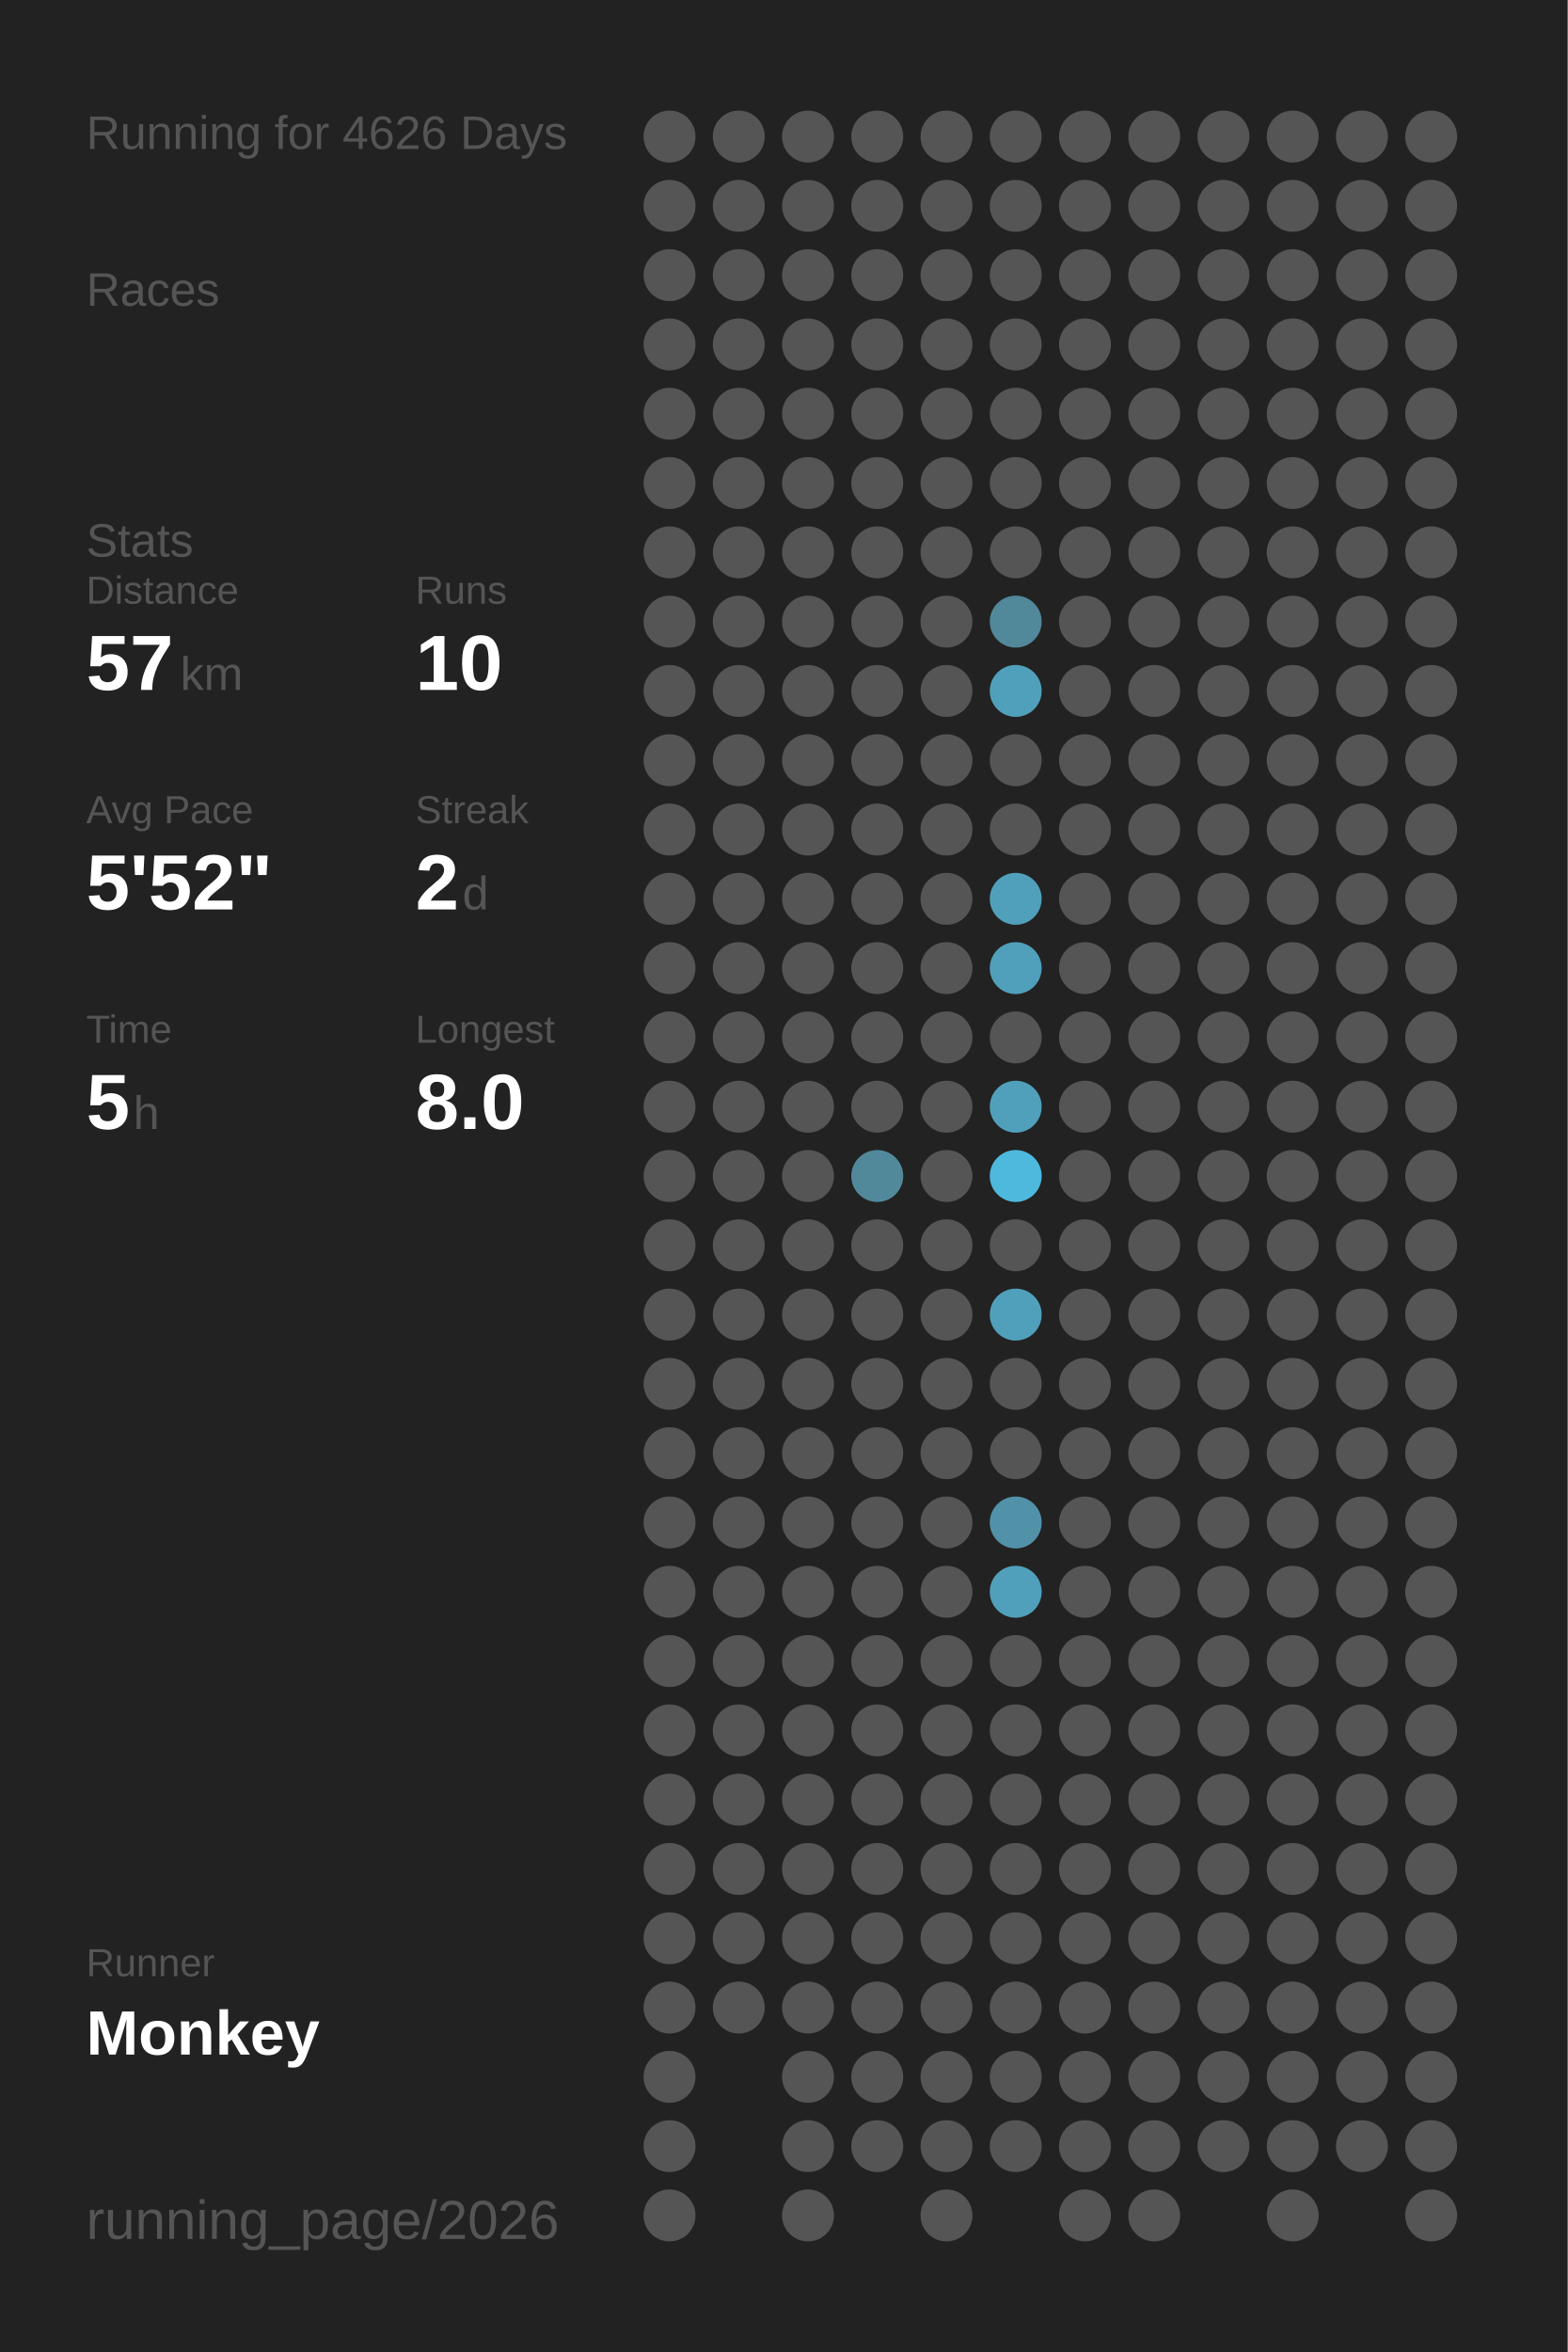
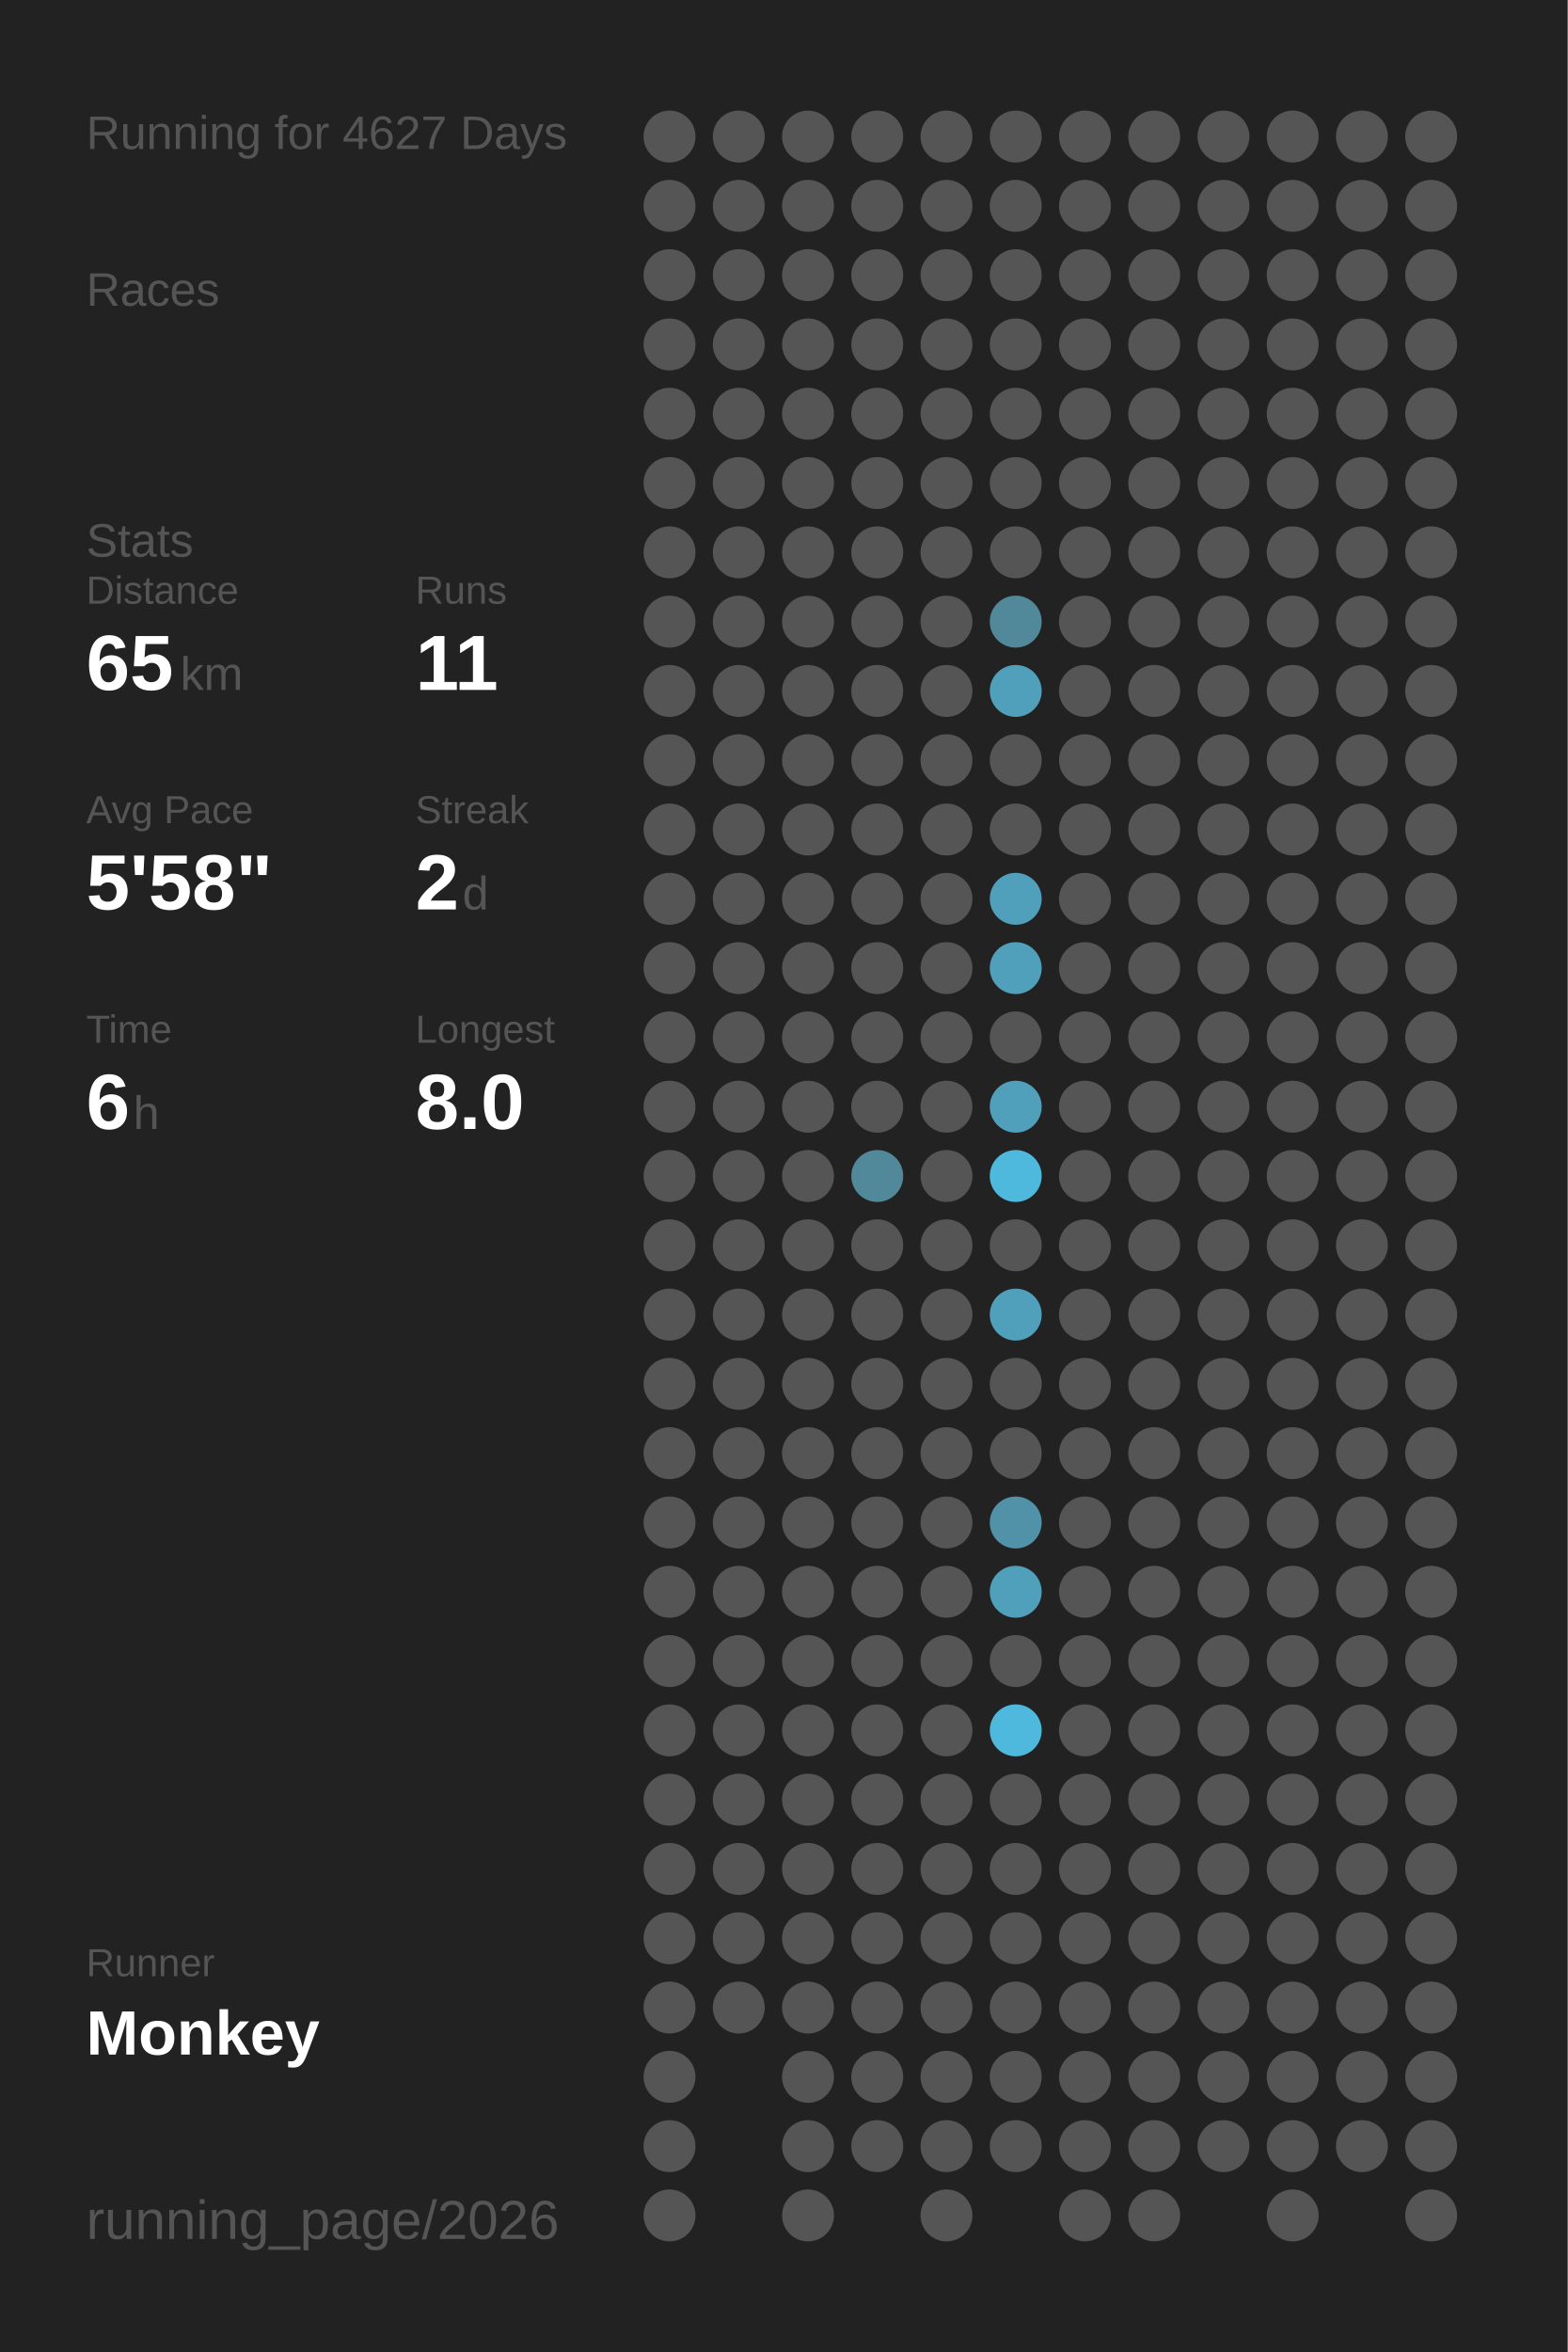
<svg xmlns="http://www.w3.org/2000/svg" baseProfile="full" height="300mm" version="1.1" viewBox="0,0,200,300" width="200mm">
  <defs />
  <rect fill="#222222" height="300" width="200" x="0" y="0" />
-   <text fill="#555555" style="font-size:6px; font-family:Arial;" x="11" y="19">Running for 4626 Days</text>
+   <text fill="#555555" style="font-size:6px; font-family:Arial;" x="11" y="19">Running for 4627 Days</text>
  <text fill="#555555" style="font-size:6px; font-family:Arial;" x="11" y="39">Races</text>
  <text fill="#555555" style="font-size:6px; font-family:Arial;" x="11" y="71">Stats</text>
  <text fill="#555555" style="font-size:5px; font-family:Arial;" x="11" y="77">Distance</text>
-   <text fill="#FFFFFF" style="font-size:10px; font-family:Arial; font-weight:bold;" x="11" y="88">57</text>
+   <text fill="#FFFFFF" style="font-size:10px; font-family:Arial; font-weight:bold;" x="11" y="88">65</text>
  <text fill="#555555" style="font-size:6px; font-family:Arial;" x="23" y="88">km</text>
  <text fill="#555555" style="font-size:5px; font-family:Arial;" x="53" y="77">Runs</text>
-   <text fill="#FFFFFF" style="font-size:10px; font-family:Arial; font-weight:bold;" x="53" y="88">10</text>
+   <text fill="#FFFFFF" style="font-size:10px; font-family:Arial; font-weight:bold;" x="53" y="88">11</text>
  <text fill="#555555" style="font-size:5px; font-family:Arial;" x="11" y="105">Avg Pace</text>
-   <text fill="#FFFFFF" style="font-size:10px; font-family:Arial; font-weight:bold;" x="11" y="116">5'52"</text>
+   <text fill="#FFFFFF" style="font-size:10px; font-family:Arial; font-weight:bold;" x="11" y="116">5'58"</text>
  <text fill="#555555" style="font-size:5px; font-family:Arial;" x="53" y="105">Streak</text>
  <text fill="#FFFFFF" style="font-size:10px; font-family:Arial; font-weight:bold;" x="53" y="116">2</text>
  <text fill="#555555" style="font-size:6px; font-family:Arial;" x="59" y="116">d</text>
  <text fill="#555555" style="font-size:5px; font-family:Arial;" x="11" y="133">Time</text>
-   <text fill="#FFFFFF" style="font-size:10px; font-family:Arial; font-weight:bold;" x="11" y="144">5</text>
+   <text fill="#FFFFFF" style="font-size:10px; font-family:Arial; font-weight:bold;" x="11" y="144">6</text>
  <text fill="#555555" style="font-size:6px; font-family:Arial;" x="17" y="144">h</text>
  <text fill="#555555" style="font-size:5px; font-family:Arial;" x="53" y="133">Longest</text>
  <text fill="#FFFFFF" style="font-size:10px; font-family:Arial; font-weight:bold;" x="53" y="144">8.0</text>
  <text fill="#555555" style="font-size:5px; font-family:Arial;" x="11" y="252.065">Runner</text>
  <text fill="#FFFFFF" style="font-size:8px; font-family:Arial; font-weight:bold;" x="11" y="262.065">Monkey</text>
  <text fill="#555555" style="font-size:7px; font-family:Arial;" x="11" y="285.581">running_page/2026</text>
  <circle cx="85.417" cy="17.419" fill="#555555" r="3.312" />
  <circle cx="85.417" cy="26.258" fill="#555555" r="3.312" />
  <circle cx="85.417" cy="35.097" fill="#555555" r="3.312" />
  <circle cx="85.417" cy="43.935" fill="#555555" r="3.312" />
  <circle cx="85.417" cy="52.774" fill="#555555" r="3.312" />
  <circle cx="85.417" cy="61.613" fill="#555555" r="3.312" />
  <circle cx="85.417" cy="70.452" fill="#555555" r="3.312" />
  <circle cx="85.417" cy="79.29" fill="#555555" r="3.312" />
  <circle cx="85.417" cy="88.129" fill="#555555" r="3.312" />
  <circle cx="85.417" cy="96.968" fill="#555555" r="3.312" />
  <circle cx="85.417" cy="105.806" fill="#555555" r="3.312" />
  <circle cx="85.417" cy="114.645" fill="#555555" r="3.312" />
  <circle cx="85.417" cy="123.484" fill="#555555" r="3.312" />
  <circle cx="85.417" cy="132.323" fill="#555555" r="3.312" />
  <circle cx="85.417" cy="141.161" fill="#555555" r="3.312" />
  <circle cx="85.417" cy="150" fill="#555555" r="3.312" />
  <circle cx="85.417" cy="158.839" fill="#555555" r="3.312" />
  <circle cx="85.417" cy="167.677" fill="#555555" r="3.312" />
  <circle cx="85.417" cy="176.516" fill="#555555" r="3.312" />
  <circle cx="85.417" cy="185.355" fill="#555555" r="3.312" />
  <circle cx="85.417" cy="194.194" fill="#555555" r="3.312" />
  <circle cx="85.417" cy="203.032" fill="#555555" r="3.312" />
  <circle cx="85.417" cy="211.871" fill="#555555" r="3.312" />
  <circle cx="85.417" cy="220.71" fill="#555555" r="3.312" />
  <circle cx="85.417" cy="229.548" fill="#555555" r="3.312" />
  <circle cx="85.417" cy="238.387" fill="#555555" r="3.312" />
  <circle cx="85.417" cy="247.226" fill="#555555" r="3.312" />
  <circle cx="85.417" cy="256.065" fill="#555555" r="3.312" />
  <circle cx="85.417" cy="264.903" fill="#555555" r="3.312" />
  <circle cx="85.417" cy="273.742" fill="#555555" r="3.312" />
  <circle cx="85.417" cy="282.581" fill="#555555" r="3.312" />
  <circle cx="94.25" cy="17.419" fill="#555555" r="3.312" />
  <circle cx="94.25" cy="26.258" fill="#555555" r="3.312" />
  <circle cx="94.25" cy="35.097" fill="#555555" r="3.312" />
  <circle cx="94.25" cy="43.935" fill="#555555" r="3.312" />
  <circle cx="94.25" cy="52.774" fill="#555555" r="3.312" />
  <circle cx="94.25" cy="61.613" fill="#555555" r="3.312" />
  <circle cx="94.25" cy="70.452" fill="#555555" r="3.312" />
  <circle cx="94.25" cy="79.29" fill="#555555" r="3.312" />
  <circle cx="94.25" cy="88.129" fill="#555555" r="3.312" />
  <circle cx="94.25" cy="96.968" fill="#555555" r="3.312" />
  <circle cx="94.25" cy="105.806" fill="#555555" r="3.312" />
  <circle cx="94.25" cy="114.645" fill="#555555" r="3.312" />
  <circle cx="94.25" cy="123.484" fill="#555555" r="3.312" />
  <circle cx="94.25" cy="132.323" fill="#555555" r="3.312" />
  <circle cx="94.25" cy="141.161" fill="#555555" r="3.312" />
  <circle cx="94.25" cy="150" fill="#555555" r="3.312" />
  <circle cx="94.25" cy="158.839" fill="#555555" r="3.312" />
  <circle cx="94.25" cy="167.677" fill="#555555" r="3.312" />
  <circle cx="94.25" cy="176.516" fill="#555555" r="3.312" />
  <circle cx="94.25" cy="185.355" fill="#555555" r="3.312" />
  <circle cx="94.25" cy="194.194" fill="#555555" r="3.312" />
  <circle cx="94.25" cy="203.032" fill="#555555" r="3.312" />
  <circle cx="94.25" cy="211.871" fill="#555555" r="3.312" />
  <circle cx="94.25" cy="220.71" fill="#555555" r="3.312" />
  <circle cx="94.25" cy="229.548" fill="#555555" r="3.312" />
  <circle cx="94.25" cy="238.387" fill="#555555" r="3.312" />
  <circle cx="94.25" cy="247.226" fill="#555555" r="3.312" />
  <circle cx="94.25" cy="256.065" fill="#555555" r="3.312" />
  <circle cx="103.083" cy="17.419" fill="#555555" r="3.312" />
  <circle cx="103.083" cy="26.258" fill="#555555" r="3.312" />
  <circle cx="103.083" cy="35.097" fill="#555555" r="3.312" />
  <circle cx="103.083" cy="43.935" fill="#555555" r="3.312" />
  <circle cx="103.083" cy="52.774" fill="#555555" r="3.312" />
  <circle cx="103.083" cy="61.613" fill="#555555" r="3.312" />
  <circle cx="103.083" cy="70.452" fill="#555555" r="3.312" />
  <circle cx="103.083" cy="79.29" fill="#555555" r="3.312" />
  <circle cx="103.083" cy="88.129" fill="#555555" r="3.312" />
  <circle cx="103.083" cy="96.968" fill="#555555" r="3.312" />
  <circle cx="103.083" cy="105.806" fill="#555555" r="3.312" />
  <circle cx="103.083" cy="114.645" fill="#555555" r="3.312" />
  <circle cx="103.083" cy="123.484" fill="#555555" r="3.312" />
  <circle cx="103.083" cy="132.323" fill="#555555" r="3.312" />
  <circle cx="103.083" cy="141.161" fill="#555555" r="3.312" />
  <circle cx="103.083" cy="150" fill="#555555" r="3.312" />
  <circle cx="103.083" cy="158.839" fill="#555555" r="3.312" />
  <circle cx="103.083" cy="167.677" fill="#555555" r="3.312" />
  <circle cx="103.083" cy="176.516" fill="#555555" r="3.312" />
  <circle cx="103.083" cy="185.355" fill="#555555" r="3.312" />
  <circle cx="103.083" cy="194.194" fill="#555555" r="3.312" />
  <circle cx="103.083" cy="203.032" fill="#555555" r="3.312" />
  <circle cx="103.083" cy="211.871" fill="#555555" r="3.312" />
  <circle cx="103.083" cy="220.71" fill="#555555" r="3.312" />
  <circle cx="103.083" cy="229.548" fill="#555555" r="3.312" />
  <circle cx="103.083" cy="238.387" fill="#555555" r="3.312" />
  <circle cx="103.083" cy="247.226" fill="#555555" r="3.312" />
  <circle cx="103.083" cy="256.065" fill="#555555" r="3.312" />
  <circle cx="103.083" cy="264.903" fill="#555555" r="3.312" />
  <circle cx="103.083" cy="273.742" fill="#555555" r="3.312" />
  <circle cx="103.083" cy="282.581" fill="#555555" r="3.312" />
  <circle cx="111.917" cy="17.419" fill="#555555" r="3.312" />
  <circle cx="111.917" cy="26.258" fill="#555555" r="3.312" />
  <circle cx="111.917" cy="35.097" fill="#555555" r="3.312" />
  <circle cx="111.917" cy="43.935" fill="#555555" r="3.312" />
  <circle cx="111.917" cy="52.774" fill="#555555" r="3.312" />
  <circle cx="111.917" cy="61.613" fill="#555555" r="3.312" />
  <circle cx="111.917" cy="70.452" fill="#555555" r="3.312" />
  <circle cx="111.917" cy="79.29" fill="#555555" r="3.312" />
  <circle cx="111.917" cy="88.129" fill="#555555" r="3.312" />
  <circle cx="111.917" cy="96.968" fill="#555555" r="3.312" />
  <circle cx="111.917" cy="105.806" fill="#555555" r="3.312" />
  <circle cx="111.917" cy="114.645" fill="#555555" r="3.312" />
  <circle cx="111.917" cy="123.484" fill="#555555" r="3.312" />
  <circle cx="111.917" cy="132.323" fill="#555555" r="3.312" />
  <circle cx="111.917" cy="141.161" fill="#555555" r="3.312" />
  <circle cx="111.917" cy="150" fill="#51899b" r="3.312" />
  <circle cx="111.917" cy="158.839" fill="#555555" r="3.312" />
  <circle cx="111.917" cy="167.677" fill="#555555" r="3.312" />
  <circle cx="111.917" cy="176.516" fill="#555555" r="3.312" />
  <circle cx="111.917" cy="185.355" fill="#555555" r="3.312" />
  <circle cx="111.917" cy="194.194" fill="#555555" r="3.312" />
  <circle cx="111.917" cy="203.032" fill="#555555" r="3.312" />
  <circle cx="111.917" cy="211.871" fill="#555555" r="3.312" />
  <circle cx="111.917" cy="220.71" fill="#555555" r="3.312" />
  <circle cx="111.917" cy="229.548" fill="#555555" r="3.312" />
  <circle cx="111.917" cy="238.387" fill="#555555" r="3.312" />
  <circle cx="111.917" cy="247.226" fill="#555555" r="3.312" />
  <circle cx="111.917" cy="256.065" fill="#555555" r="3.312" />
  <circle cx="111.917" cy="264.903" fill="#555555" r="3.312" />
  <circle cx="111.917" cy="273.742" fill="#555555" r="3.312" />
  <circle cx="120.75" cy="17.419" fill="#555555" r="3.312" />
  <circle cx="120.75" cy="26.258" fill="#555555" r="3.312" />
  <circle cx="120.75" cy="35.097" fill="#555555" r="3.312" />
  <circle cx="120.75" cy="43.935" fill="#555555" r="3.312" />
  <circle cx="120.75" cy="52.774" fill="#555555" r="3.312" />
  <circle cx="120.75" cy="61.613" fill="#555555" r="3.312" />
  <circle cx="120.75" cy="70.452" fill="#555555" r="3.312" />
  <circle cx="120.75" cy="79.29" fill="#555555" r="3.312" />
  <circle cx="120.75" cy="88.129" fill="#555555" r="3.312" />
  <circle cx="120.75" cy="96.968" fill="#555555" r="3.312" />
  <circle cx="120.75" cy="105.806" fill="#555555" r="3.312" />
  <circle cx="120.75" cy="114.645" fill="#555555" r="3.312" />
  <circle cx="120.75" cy="123.484" fill="#555555" r="3.312" />
  <circle cx="120.75" cy="132.323" fill="#555555" r="3.312" />
  <circle cx="120.75" cy="141.161" fill="#555555" r="3.312" />
  <circle cx="120.75" cy="150" fill="#555555" r="3.312" />
  <circle cx="120.75" cy="158.839" fill="#555555" r="3.312" />
  <circle cx="120.75" cy="167.677" fill="#555555" r="3.312" />
  <circle cx="120.75" cy="176.516" fill="#555555" r="3.312" />
  <circle cx="120.75" cy="185.355" fill="#555555" r="3.312" />
  <circle cx="120.75" cy="194.194" fill="#555555" r="3.312" />
  <circle cx="120.75" cy="203.032" fill="#555555" r="3.312" />
  <circle cx="120.75" cy="211.871" fill="#555555" r="3.312" />
  <circle cx="120.75" cy="220.71" fill="#555555" r="3.312" />
  <circle cx="120.75" cy="229.548" fill="#555555" r="3.312" />
  <circle cx="120.75" cy="238.387" fill="#555555" r="3.312" />
  <circle cx="120.75" cy="247.226" fill="#555555" r="3.312" />
  <circle cx="120.75" cy="256.065" fill="#555555" r="3.312" />
  <circle cx="120.75" cy="264.903" fill="#555555" r="3.312" />
  <circle cx="120.75" cy="273.742" fill="#555555" r="3.312" />
  <circle cx="120.75" cy="282.581" fill="#555555" r="3.312" />
  <circle cx="129.583" cy="17.419" fill="#555555" r="3.312" />
  <circle cx="129.583" cy="26.258" fill="#555555" r="3.312" />
  <circle cx="129.583" cy="35.097" fill="#555555" r="3.312" />
  <circle cx="129.583" cy="43.935" fill="#555555" r="3.312" />
  <circle cx="129.583" cy="52.774" fill="#555555" r="3.312" />
  <circle cx="129.583" cy="61.613" fill="#555555" r="3.312" />
  <circle cx="129.583" cy="70.452" fill="#555555" r="3.312" />
  <circle cx="129.583" cy="79.29" fill="#51889a" r="3.312" />
  <circle cx="129.583" cy="88.129" fill="#50a0bb" r="3.312" />
  <circle cx="129.583" cy="96.968" fill="#555555" r="3.312" />
  <circle cx="129.583" cy="105.806" fill="#555555" r="3.312" />
  <circle cx="129.583" cy="114.645" fill="#50a0bb" r="3.312" />
  <circle cx="129.583" cy="123.484" fill="#50a0bb" r="3.312" />
  <circle cx="129.583" cy="132.323" fill="#555555" r="3.312" />
  <circle cx="129.583" cy="141.161" fill="#50a0bb" r="3.312" />
  <circle cx="129.583" cy="150" fill="#4eb9dd" r="3.312" />
  <circle cx="129.583" cy="158.839" fill="#555555" r="3.312" />
  <circle cx="129.583" cy="167.677" fill="#50a0bb" r="3.312" />
  <circle cx="129.583" cy="176.516" fill="#555555" r="3.312" />
  <circle cx="129.583" cy="185.355" fill="#555555" r="3.312" />
  <circle cx="129.583" cy="194.194" fill="#5192a9" r="3.312" />
  <circle cx="129.583" cy="203.032" fill="#50a0bb" r="3.312" />
  <circle cx="129.583" cy="211.871" fill="#555555" r="3.312" />
-   <circle cx="129.583" cy="220.71" fill="#555555" r="3.312" />
+   <circle cx="129.583" cy="220.71" fill="#4eb9dd" r="3.312" />
  <circle cx="129.583" cy="229.548" fill="#555555" r="3.312" />
  <circle cx="129.583" cy="238.387" fill="#555555" r="3.312" />
  <circle cx="129.583" cy="247.226" fill="#555555" r="3.312" />
  <circle cx="129.583" cy="256.065" fill="#555555" r="3.312" />
  <circle cx="129.583" cy="264.903" fill="#555555" r="3.312" />
  <circle cx="129.583" cy="273.742" fill="#555555" r="3.312" />
  <circle cx="138.417" cy="17.419" fill="#555555" r="3.312" />
  <circle cx="138.417" cy="26.258" fill="#555555" r="3.312" />
  <circle cx="138.417" cy="35.097" fill="#555555" r="3.312" />
  <circle cx="138.417" cy="43.935" fill="#555555" r="3.312" />
  <circle cx="138.417" cy="52.774" fill="#555555" r="3.312" />
  <circle cx="138.417" cy="61.613" fill="#555555" r="3.312" />
  <circle cx="138.417" cy="70.452" fill="#555555" r="3.312" />
  <circle cx="138.417" cy="79.29" fill="#555555" r="3.312" />
  <circle cx="138.417" cy="88.129" fill="#555555" r="3.312" />
  <circle cx="138.417" cy="96.968" fill="#555555" r="3.312" />
  <circle cx="138.417" cy="105.806" fill="#555555" r="3.312" />
  <circle cx="138.417" cy="114.645" fill="#555555" r="3.312" />
  <circle cx="138.417" cy="123.484" fill="#555555" r="3.312" />
  <circle cx="138.417" cy="132.323" fill="#555555" r="3.312" />
  <circle cx="138.417" cy="141.161" fill="#555555" r="3.312" />
  <circle cx="138.417" cy="150" fill="#555555" r="3.312" />
  <circle cx="138.417" cy="158.839" fill="#555555" r="3.312" />
  <circle cx="138.417" cy="167.677" fill="#555555" r="3.312" />
  <circle cx="138.417" cy="176.516" fill="#555555" r="3.312" />
  <circle cx="138.417" cy="185.355" fill="#555555" r="3.312" />
  <circle cx="138.417" cy="194.194" fill="#555555" r="3.312" />
  <circle cx="138.417" cy="203.032" fill="#555555" r="3.312" />
  <circle cx="138.417" cy="211.871" fill="#555555" r="3.312" />
  <circle cx="138.417" cy="220.71" fill="#555555" r="3.312" />
  <circle cx="138.417" cy="229.548" fill="#555555" r="3.312" />
  <circle cx="138.417" cy="238.387" fill="#555555" r="3.312" />
  <circle cx="138.417" cy="247.226" fill="#555555" r="3.312" />
  <circle cx="138.417" cy="256.065" fill="#555555" r="3.312" />
  <circle cx="138.417" cy="264.903" fill="#555555" r="3.312" />
  <circle cx="138.417" cy="273.742" fill="#555555" r="3.312" />
  <circle cx="138.417" cy="282.581" fill="#555555" r="3.312" />
  <circle cx="147.25" cy="17.419" fill="#555555" r="3.312" />
  <circle cx="147.25" cy="26.258" fill="#555555" r="3.312" />
  <circle cx="147.25" cy="35.097" fill="#555555" r="3.312" />
  <circle cx="147.25" cy="43.935" fill="#555555" r="3.312" />
  <circle cx="147.25" cy="52.774" fill="#555555" r="3.312" />
  <circle cx="147.25" cy="61.613" fill="#555555" r="3.312" />
  <circle cx="147.25" cy="70.452" fill="#555555" r="3.312" />
  <circle cx="147.25" cy="79.29" fill="#555555" r="3.312" />
  <circle cx="147.25" cy="88.129" fill="#555555" r="3.312" />
  <circle cx="147.25" cy="96.968" fill="#555555" r="3.312" />
  <circle cx="147.25" cy="105.806" fill="#555555" r="3.312" />
  <circle cx="147.25" cy="114.645" fill="#555555" r="3.312" />
  <circle cx="147.25" cy="123.484" fill="#555555" r="3.312" />
  <circle cx="147.25" cy="132.323" fill="#555555" r="3.312" />
  <circle cx="147.25" cy="141.161" fill="#555555" r="3.312" />
  <circle cx="147.25" cy="150" fill="#555555" r="3.312" />
  <circle cx="147.25" cy="158.839" fill="#555555" r="3.312" />
  <circle cx="147.25" cy="167.677" fill="#555555" r="3.312" />
  <circle cx="147.25" cy="176.516" fill="#555555" r="3.312" />
  <circle cx="147.25" cy="185.355" fill="#555555" r="3.312" />
  <circle cx="147.25" cy="194.194" fill="#555555" r="3.312" />
  <circle cx="147.25" cy="203.032" fill="#555555" r="3.312" />
  <circle cx="147.25" cy="211.871" fill="#555555" r="3.312" />
  <circle cx="147.25" cy="220.71" fill="#555555" r="3.312" />
  <circle cx="147.25" cy="229.548" fill="#555555" r="3.312" />
  <circle cx="147.25" cy="238.387" fill="#555555" r="3.312" />
  <circle cx="147.25" cy="247.226" fill="#555555" r="3.312" />
  <circle cx="147.25" cy="256.065" fill="#555555" r="3.312" />
  <circle cx="147.25" cy="264.903" fill="#555555" r="3.312" />
  <circle cx="147.25" cy="273.742" fill="#555555" r="3.312" />
  <circle cx="147.25" cy="282.581" fill="#555555" r="3.312" />
  <circle cx="156.083" cy="17.419" fill="#555555" r="3.312" />
  <circle cx="156.083" cy="26.258" fill="#555555" r="3.312" />
  <circle cx="156.083" cy="35.097" fill="#555555" r="3.312" />
  <circle cx="156.083" cy="43.935" fill="#555555" r="3.312" />
  <circle cx="156.083" cy="52.774" fill="#555555" r="3.312" />
  <circle cx="156.083" cy="61.613" fill="#555555" r="3.312" />
  <circle cx="156.083" cy="70.452" fill="#555555" r="3.312" />
  <circle cx="156.083" cy="79.29" fill="#555555" r="3.312" />
  <circle cx="156.083" cy="88.129" fill="#555555" r="3.312" />
  <circle cx="156.083" cy="96.968" fill="#555555" r="3.312" />
  <circle cx="156.083" cy="105.806" fill="#555555" r="3.312" />
  <circle cx="156.083" cy="114.645" fill="#555555" r="3.312" />
  <circle cx="156.083" cy="123.484" fill="#555555" r="3.312" />
  <circle cx="156.083" cy="132.323" fill="#555555" r="3.312" />
  <circle cx="156.083" cy="141.161" fill="#555555" r="3.312" />
  <circle cx="156.083" cy="150" fill="#555555" r="3.312" />
  <circle cx="156.083" cy="158.839" fill="#555555" r="3.312" />
  <circle cx="156.083" cy="167.677" fill="#555555" r="3.312" />
  <circle cx="156.083" cy="176.516" fill="#555555" r="3.312" />
  <circle cx="156.083" cy="185.355" fill="#555555" r="3.312" />
  <circle cx="156.083" cy="194.194" fill="#555555" r="3.312" />
  <circle cx="156.083" cy="203.032" fill="#555555" r="3.312" />
  <circle cx="156.083" cy="211.871" fill="#555555" r="3.312" />
  <circle cx="156.083" cy="220.71" fill="#555555" r="3.312" />
  <circle cx="156.083" cy="229.548" fill="#555555" r="3.312" />
  <circle cx="156.083" cy="238.387" fill="#555555" r="3.312" />
  <circle cx="156.083" cy="247.226" fill="#555555" r="3.312" />
  <circle cx="156.083" cy="256.065" fill="#555555" r="3.312" />
  <circle cx="156.083" cy="264.903" fill="#555555" r="3.312" />
  <circle cx="156.083" cy="273.742" fill="#555555" r="3.312" />
  <circle cx="164.917" cy="17.419" fill="#555555" r="3.312" />
  <circle cx="164.917" cy="26.258" fill="#555555" r="3.312" />
  <circle cx="164.917" cy="35.097" fill="#555555" r="3.312" />
  <circle cx="164.917" cy="43.935" fill="#555555" r="3.312" />
  <circle cx="164.917" cy="52.774" fill="#555555" r="3.312" />
  <circle cx="164.917" cy="61.613" fill="#555555" r="3.312" />
  <circle cx="164.917" cy="70.452" fill="#555555" r="3.312" />
  <circle cx="164.917" cy="79.29" fill="#555555" r="3.312" />
  <circle cx="164.917" cy="88.129" fill="#555555" r="3.312" />
  <circle cx="164.917" cy="96.968" fill="#555555" r="3.312" />
  <circle cx="164.917" cy="105.806" fill="#555555" r="3.312" />
  <circle cx="164.917" cy="114.645" fill="#555555" r="3.312" />
  <circle cx="164.917" cy="123.484" fill="#555555" r="3.312" />
  <circle cx="164.917" cy="132.323" fill="#555555" r="3.312" />
  <circle cx="164.917" cy="141.161" fill="#555555" r="3.312" />
  <circle cx="164.917" cy="150" fill="#555555" r="3.312" />
  <circle cx="164.917" cy="158.839" fill="#555555" r="3.312" />
  <circle cx="164.917" cy="167.677" fill="#555555" r="3.312" />
  <circle cx="164.917" cy="176.516" fill="#555555" r="3.312" />
  <circle cx="164.917" cy="185.355" fill="#555555" r="3.312" />
  <circle cx="164.917" cy="194.194" fill="#555555" r="3.312" />
  <circle cx="164.917" cy="203.032" fill="#555555" r="3.312" />
  <circle cx="164.917" cy="211.871" fill="#555555" r="3.312" />
  <circle cx="164.917" cy="220.71" fill="#555555" r="3.312" />
  <circle cx="164.917" cy="229.548" fill="#555555" r="3.312" />
  <circle cx="164.917" cy="238.387" fill="#555555" r="3.312" />
  <circle cx="164.917" cy="247.226" fill="#555555" r="3.312" />
  <circle cx="164.917" cy="256.065" fill="#555555" r="3.312" />
  <circle cx="164.917" cy="264.903" fill="#555555" r="3.312" />
  <circle cx="164.917" cy="273.742" fill="#555555" r="3.312" />
  <circle cx="164.917" cy="282.581" fill="#555555" r="3.312" />
  <circle cx="173.75" cy="17.419" fill="#555555" r="3.312" />
  <circle cx="173.75" cy="26.258" fill="#555555" r="3.312" />
  <circle cx="173.75" cy="35.097" fill="#555555" r="3.312" />
  <circle cx="173.75" cy="43.935" fill="#555555" r="3.312" />
  <circle cx="173.75" cy="52.774" fill="#555555" r="3.312" />
  <circle cx="173.75" cy="61.613" fill="#555555" r="3.312" />
  <circle cx="173.75" cy="70.452" fill="#555555" r="3.312" />
  <circle cx="173.75" cy="79.29" fill="#555555" r="3.312" />
  <circle cx="173.75" cy="88.129" fill="#555555" r="3.312" />
  <circle cx="173.75" cy="96.968" fill="#555555" r="3.312" />
  <circle cx="173.75" cy="105.806" fill="#555555" r="3.312" />
  <circle cx="173.75" cy="114.645" fill="#555555" r="3.312" />
  <circle cx="173.75" cy="123.484" fill="#555555" r="3.312" />
  <circle cx="173.75" cy="132.323" fill="#555555" r="3.312" />
  <circle cx="173.75" cy="141.161" fill="#555555" r="3.312" />
  <circle cx="173.75" cy="150" fill="#555555" r="3.312" />
  <circle cx="173.75" cy="158.839" fill="#555555" r="3.312" />
  <circle cx="173.75" cy="167.677" fill="#555555" r="3.312" />
  <circle cx="173.75" cy="176.516" fill="#555555" r="3.312" />
  <circle cx="173.75" cy="185.355" fill="#555555" r="3.312" />
  <circle cx="173.75" cy="194.194" fill="#555555" r="3.312" />
  <circle cx="173.75" cy="203.032" fill="#555555" r="3.312" />
  <circle cx="173.75" cy="211.871" fill="#555555" r="3.312" />
  <circle cx="173.75" cy="220.71" fill="#555555" r="3.312" />
  <circle cx="173.75" cy="229.548" fill="#555555" r="3.312" />
  <circle cx="173.75" cy="238.387" fill="#555555" r="3.312" />
  <circle cx="173.75" cy="247.226" fill="#555555" r="3.312" />
  <circle cx="173.75" cy="256.065" fill="#555555" r="3.312" />
  <circle cx="173.75" cy="264.903" fill="#555555" r="3.312" />
  <circle cx="173.75" cy="273.742" fill="#555555" r="3.312" />
  <circle cx="182.583" cy="17.419" fill="#555555" r="3.312" />
  <circle cx="182.583" cy="26.258" fill="#555555" r="3.312" />
  <circle cx="182.583" cy="35.097" fill="#555555" r="3.312" />
  <circle cx="182.583" cy="43.935" fill="#555555" r="3.312" />
  <circle cx="182.583" cy="52.774" fill="#555555" r="3.312" />
  <circle cx="182.583" cy="61.613" fill="#555555" r="3.312" />
  <circle cx="182.583" cy="70.452" fill="#555555" r="3.312" />
  <circle cx="182.583" cy="79.29" fill="#555555" r="3.312" />
  <circle cx="182.583" cy="88.129" fill="#555555" r="3.312" />
  <circle cx="182.583" cy="96.968" fill="#555555" r="3.312" />
  <circle cx="182.583" cy="105.806" fill="#555555" r="3.312" />
  <circle cx="182.583" cy="114.645" fill="#555555" r="3.312" />
  <circle cx="182.583" cy="123.484" fill="#555555" r="3.312" />
  <circle cx="182.583" cy="132.323" fill="#555555" r="3.312" />
  <circle cx="182.583" cy="141.161" fill="#555555" r="3.312" />
  <circle cx="182.583" cy="150" fill="#555555" r="3.312" />
  <circle cx="182.583" cy="158.839" fill="#555555" r="3.312" />
  <circle cx="182.583" cy="167.677" fill="#555555" r="3.312" />
  <circle cx="182.583" cy="176.516" fill="#555555" r="3.312" />
  <circle cx="182.583" cy="185.355" fill="#555555" r="3.312" />
  <circle cx="182.583" cy="194.194" fill="#555555" r="3.312" />
  <circle cx="182.583" cy="203.032" fill="#555555" r="3.312" />
  <circle cx="182.583" cy="211.871" fill="#555555" r="3.312" />
  <circle cx="182.583" cy="220.71" fill="#555555" r="3.312" />
  <circle cx="182.583" cy="229.548" fill="#555555" r="3.312" />
  <circle cx="182.583" cy="238.387" fill="#555555" r="3.312" />
  <circle cx="182.583" cy="247.226" fill="#555555" r="3.312" />
  <circle cx="182.583" cy="256.065" fill="#555555" r="3.312" />
  <circle cx="182.583" cy="264.903" fill="#555555" r="3.312" />
  <circle cx="182.583" cy="273.742" fill="#555555" r="3.312" />
  <circle cx="182.583" cy="282.581" fill="#555555" r="3.312" />
</svg>
